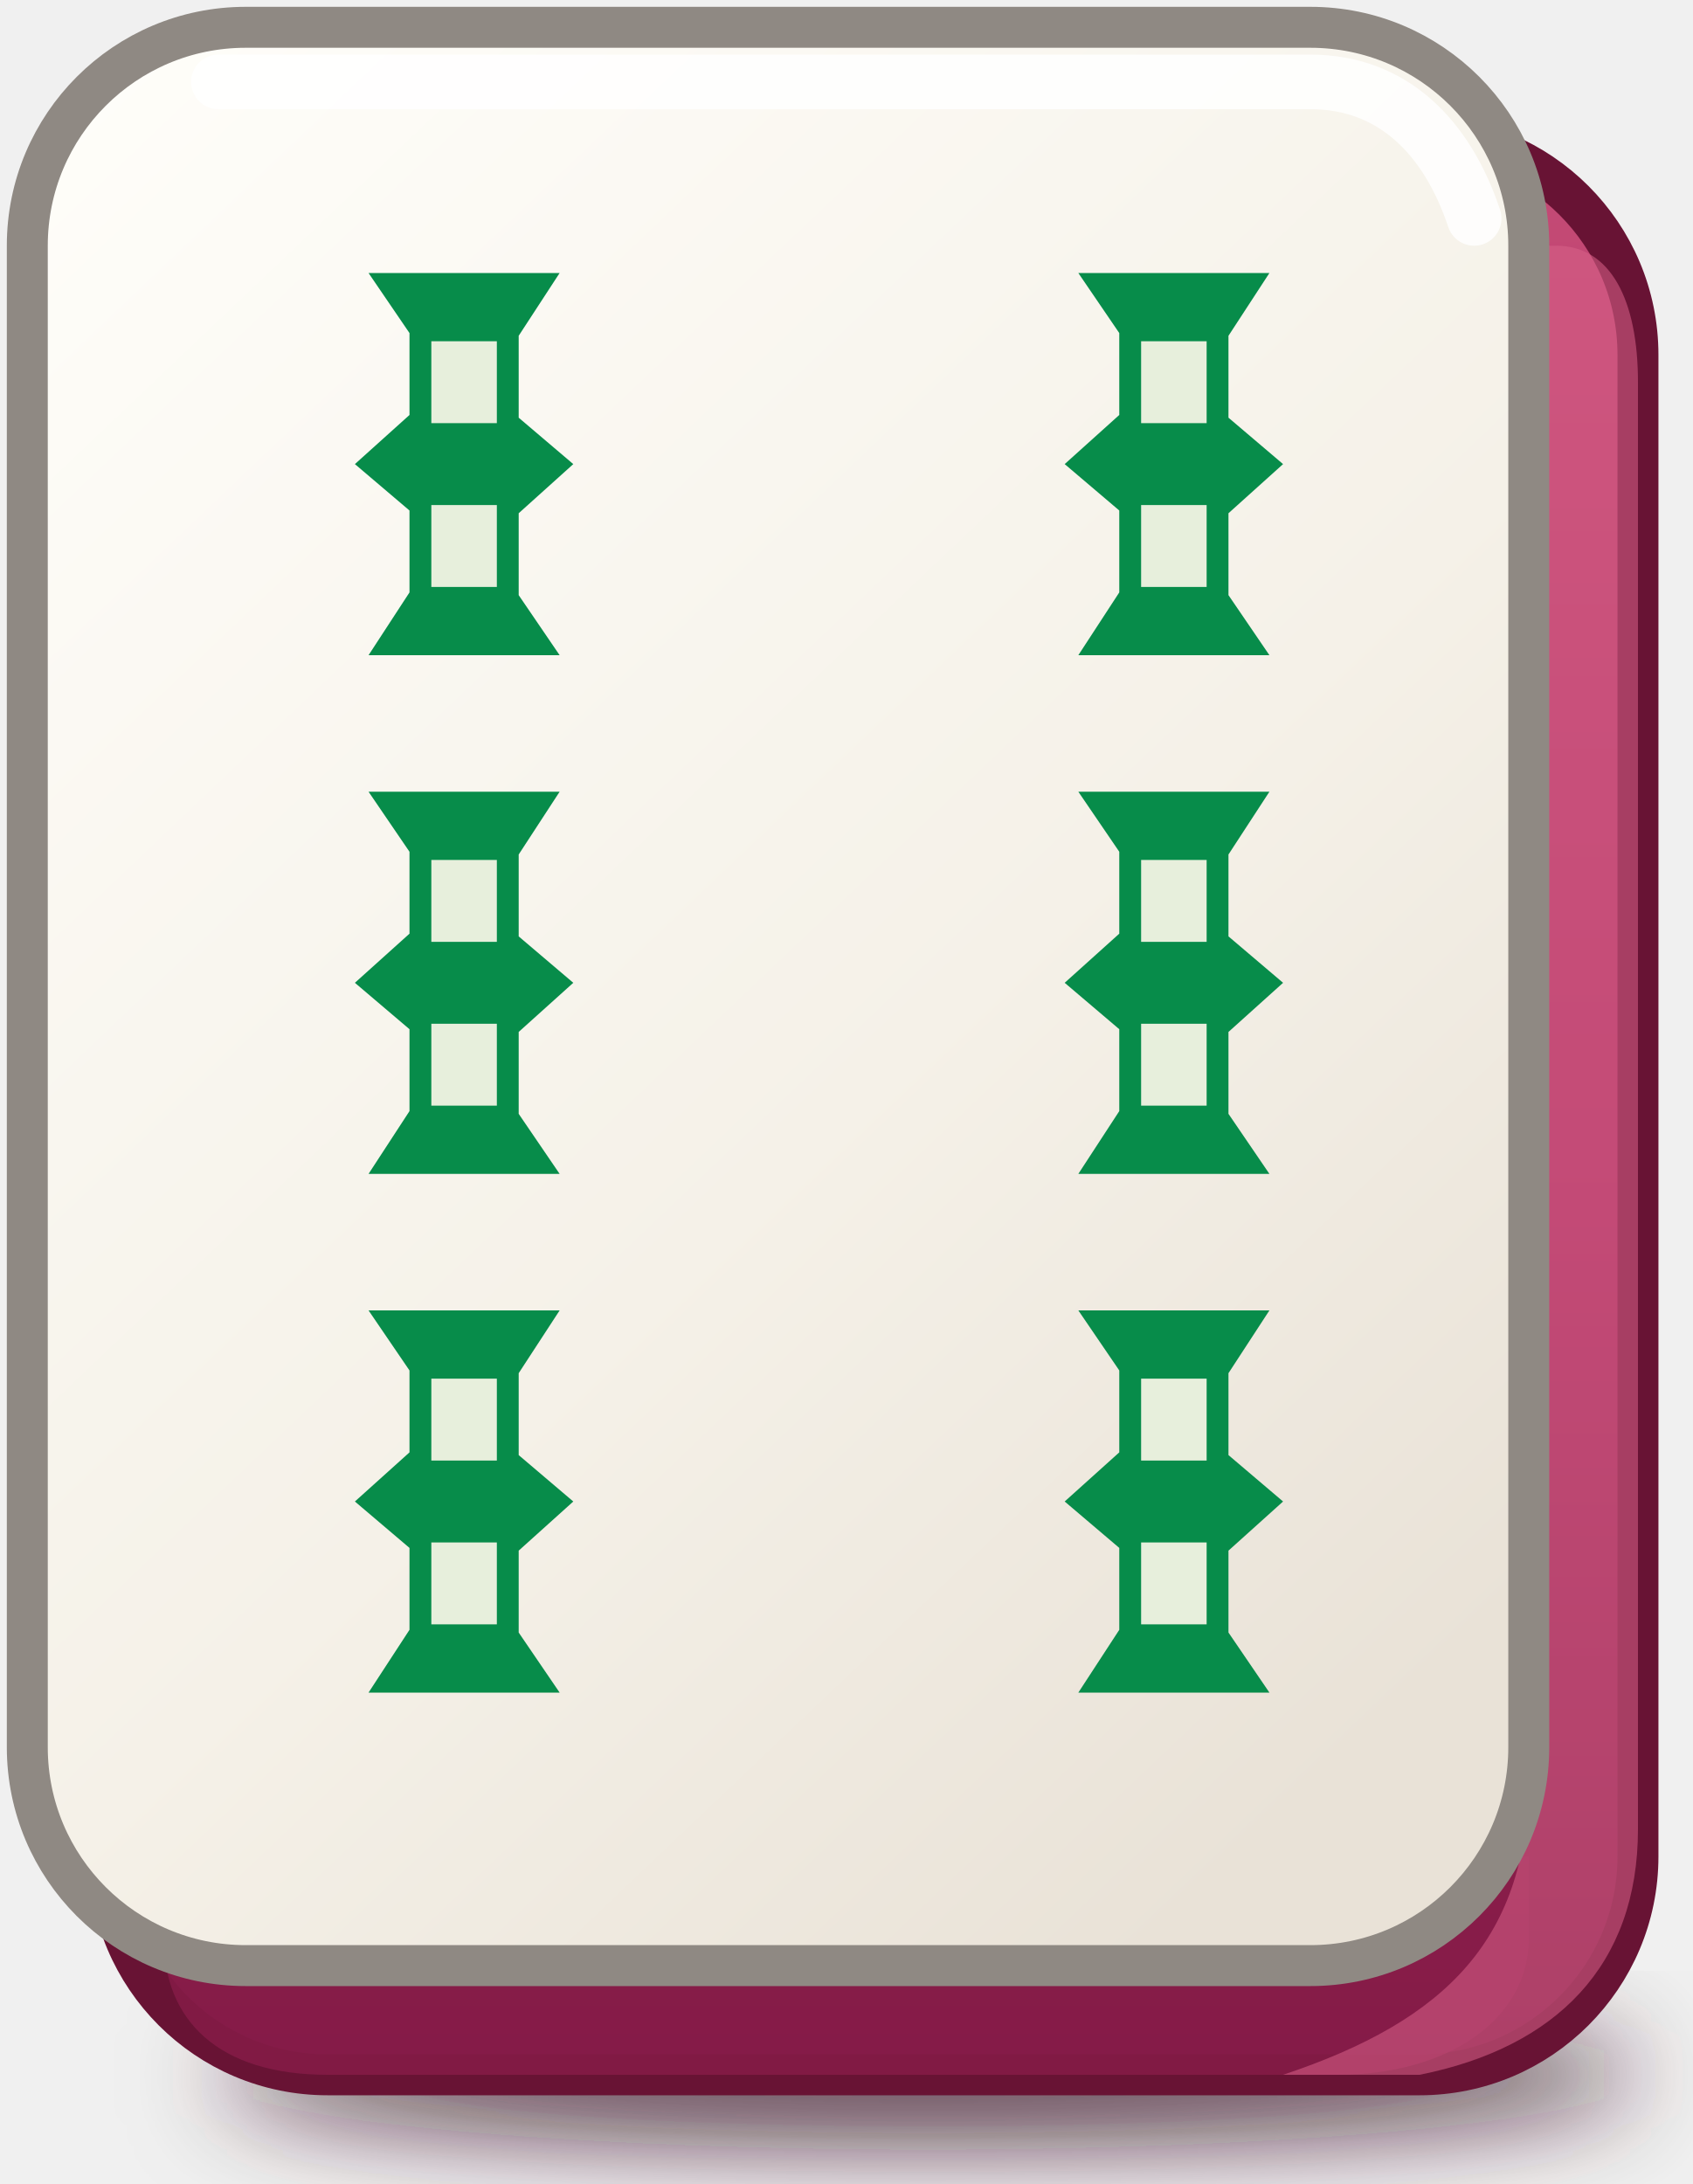
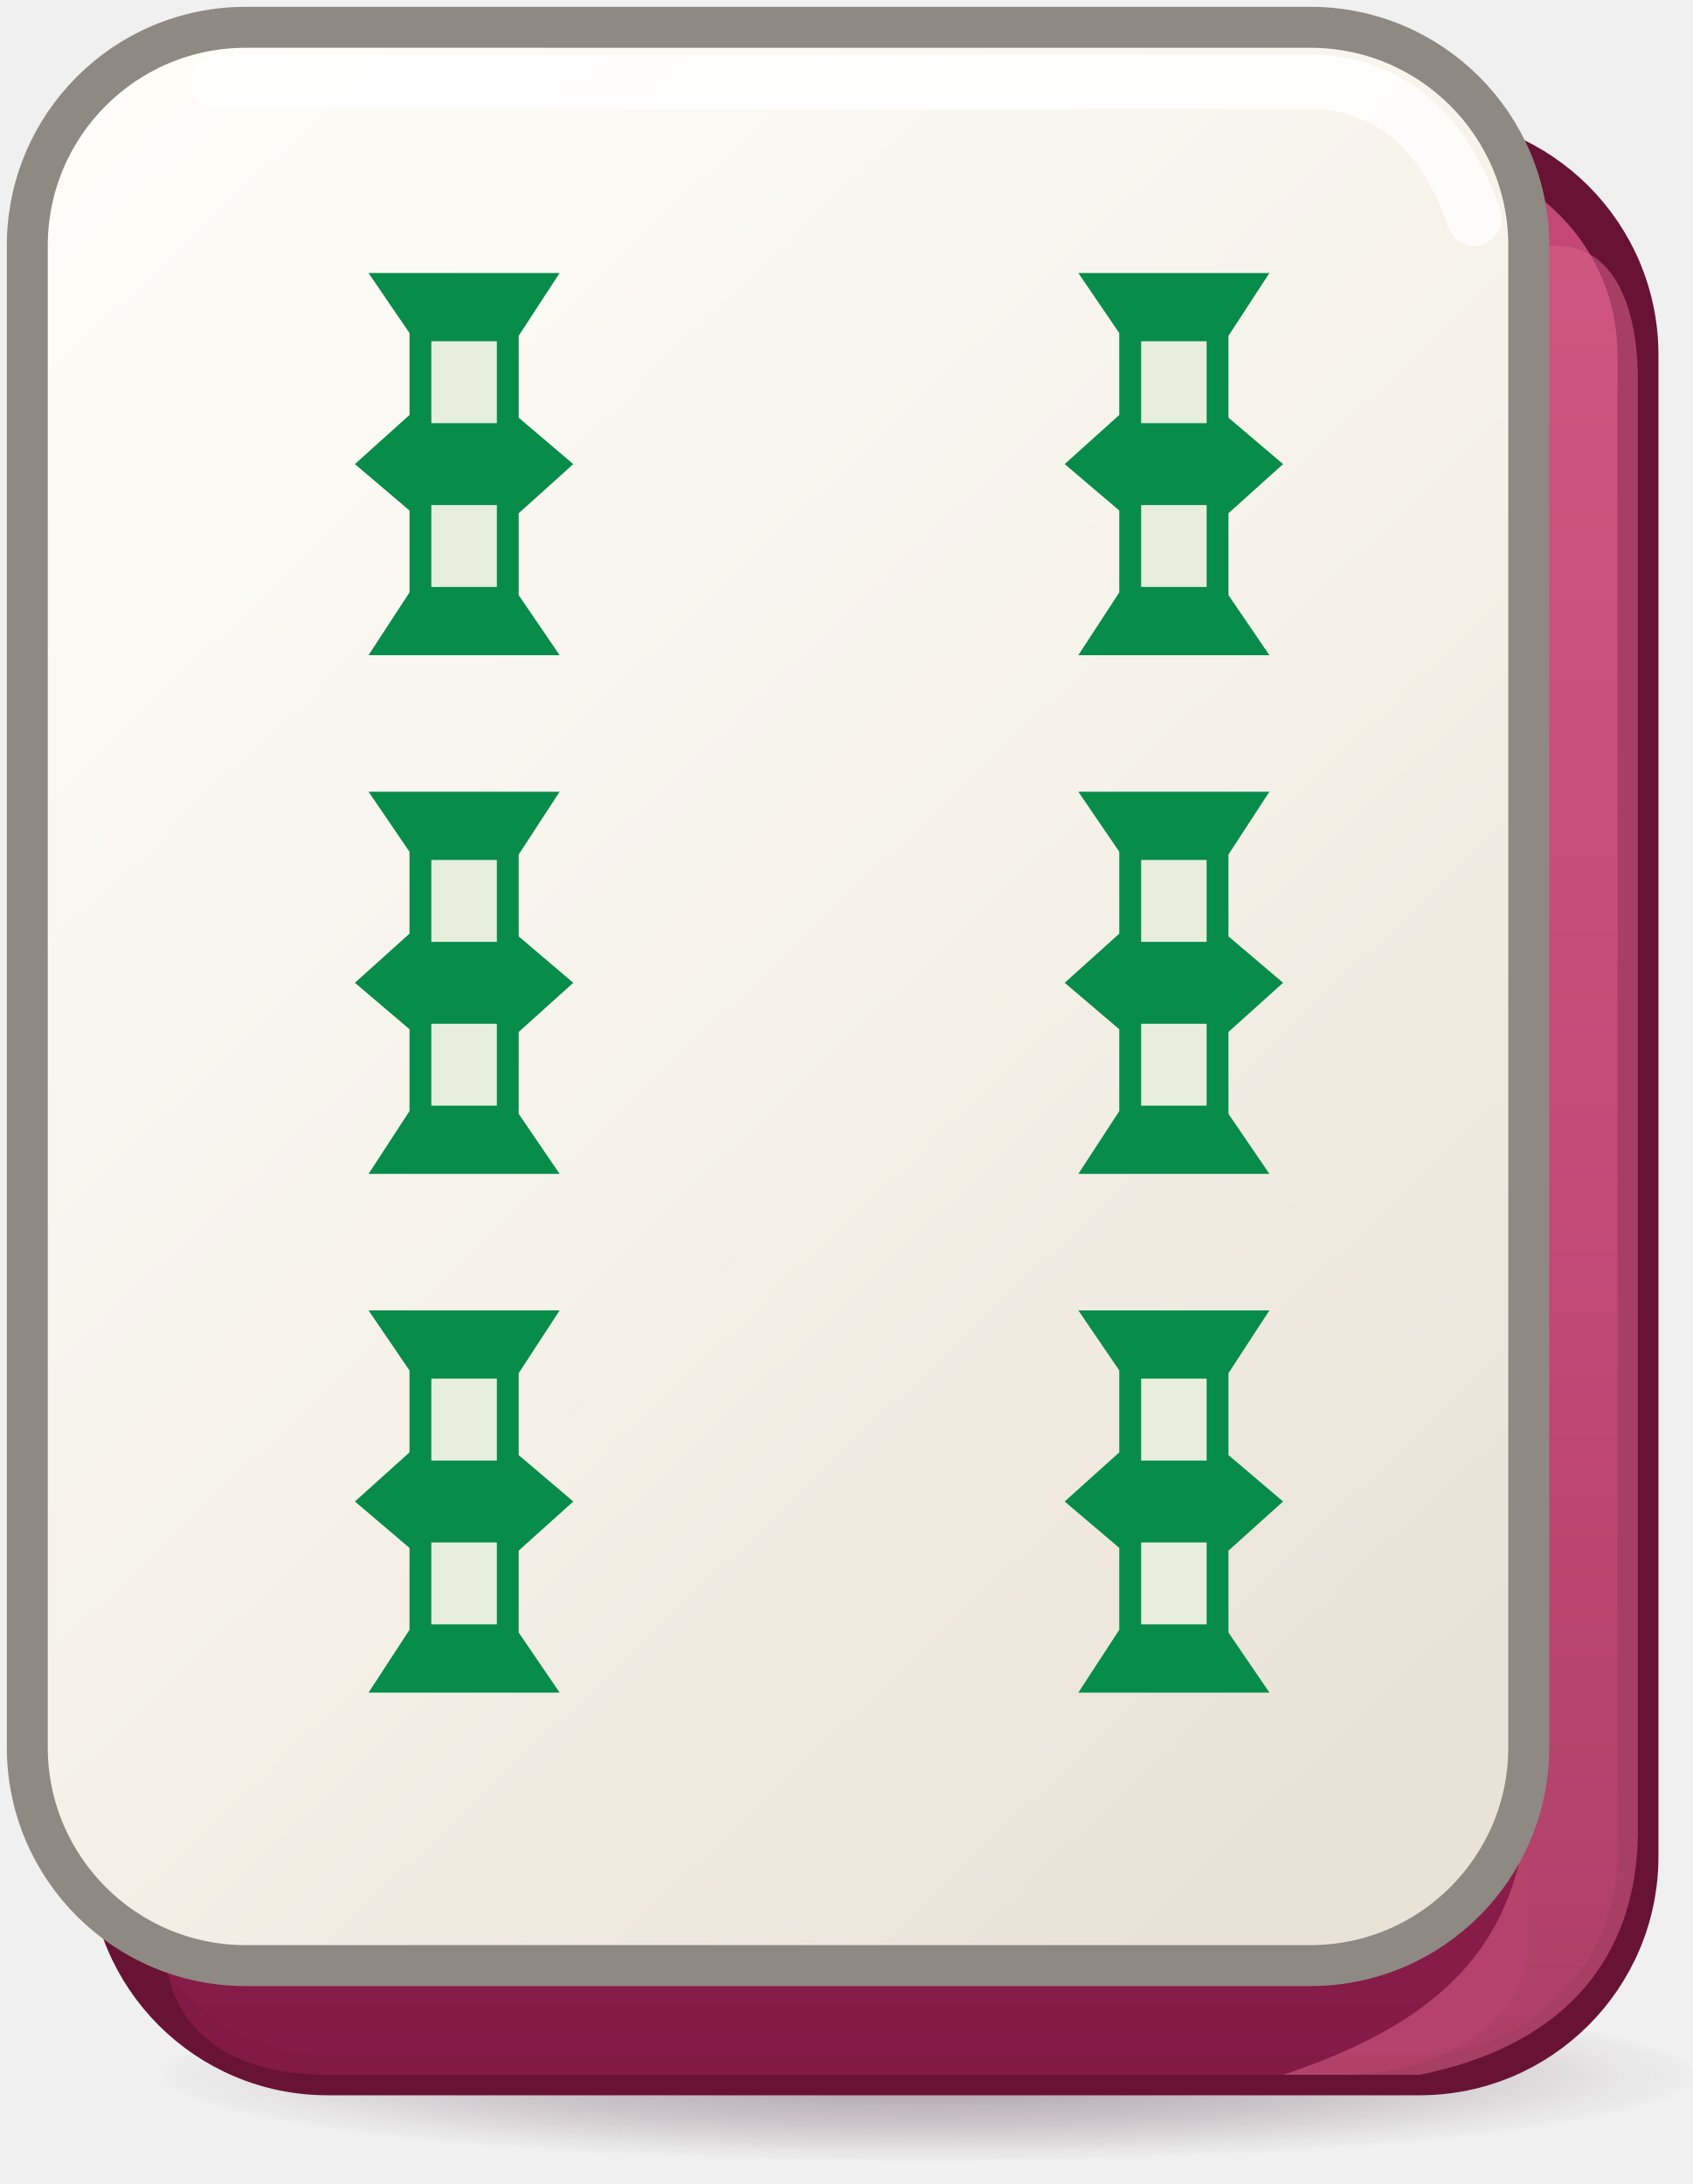
<svg xmlns="http://www.w3.org/2000/svg" width="62" height="80" viewBox="0 0 62 80">
  <defs>
    <linearGradient id="ivory" x1="0" y1="0" x2=".75" y2="1">
      <stop stop-color="#fffefa" />
      <stop offset=".62" stop-color="#f5f1e8" />
      <stop offset="1" stop-color="#e9e2d7" />
    </linearGradient>
    <linearGradient id="pink-side" x1="0" y1="0" x2="0" y2="1">
      <stop stop-color="#c54b76" />
      <stop offset=".55" stop-color="#a92e60" />
      <stop offset="1" stop-color="#77163f" />
    </linearGradient>
-     <filter id="shadow" x="-30%" y="-20%" width="170%" height="160%">
-       <feGaussianBlur stdDeviation="1.8" />
-     </filter>
+     <radialGradient id="shadow">
+       <stop offset="0" stop-color="#361123" stop-opacity=".38" />
+       <stop offset=".6" stop-color="#361123" stop-opacity=".18" />
+       <stop offset="1" stop-color="#361123" stop-opacity="0" />
+     </radialGradient>
  </defs>
-   <ellipse cx="34" cy="76" rx="26" ry="2.7" fill="#361123" opacity=".72" filter="url(#shadow)" />
+   <ellipse cx="34" cy="76" rx="28" ry="3.2" fill="url(#shadow)" />
  <rect x="4" y="5" width="56" height="71" rx="8" fill="url(#pink-side)" stroke="#681334" stroke-width="1.5" />
  <path d="M6 68h50v3c0 3-3 5-7 5H12c-4 0-6-2-6-5Z" fill="#8b1d4b" opacity=".72" />
  <path d="M56 9h1c2 0 3 2 3 5v53c0 5-3 8-8 9h-5c6-2 9-5 9-11Z" fill="#d86088" opacity=".56" />
  <rect x="1" y="1" width="55" height="71" rx="8" fill="url(#ivory)" stroke="#8f8983" stroke-width="1.5" />
  <path d="M8 3h40c3 0 5 2 6 5" fill="none" stroke="#fff" stroke-width="2" stroke-linecap="round" opacity=".85" />
  <g transform="translate(17 17)" fill="#078c4a">
    <path d="M-3.5-7h7L2-4.7v3L4 0 2 1.8v3L3.5 7h-7L-2 4.7v-3L-4 0l2-1.8v-3Z" />
    <path d="M-1.2-4.5h2.4v3h-2.4zm0 6h2.4v3h-2.4z" fill="#fff9ec" opacity=".9" />
  </g>
  <g transform="translate(43 17)" fill="#078c4a">
    <path d="M-3.5-7h7L2-4.7v3L4 0 2 1.8v3L3.5 7h-7L-2 4.7v-3L-4 0l2-1.8v-3Z" />
    <path d="M-1.2-4.5h2.4v3h-2.4zm0 6h2.4v3h-2.4z" fill="#fff9ec" opacity=".9" />
  </g>
  <g transform="translate(17 36)" fill="#078c4a">
    <path d="M-3.5-7h7L2-4.7v3L4 0 2 1.8v3L3.5 7h-7L-2 4.7v-3L-4 0l2-1.8v-3Z" />
    <path d="M-1.2-4.5h2.4v3h-2.4zm0 6h2.4v3h-2.4z" fill="#fff9ec" opacity=".9" />
  </g>
  <g transform="translate(43 36)" fill="#078c4a">
    <path d="M-3.5-7h7L2-4.7v3L4 0 2 1.8v3L3.5 7h-7L-2 4.7v-3L-4 0l2-1.8v-3Z" />
    <path d="M-1.2-4.5h2.4v3h-2.4zm0 6h2.4v3h-2.4z" fill="#fff9ec" opacity=".9" />
  </g>
  <g transform="translate(17 55)" fill="#078c4a">
    <path d="M-3.5-7h7L2-4.7v3L4 0 2 1.8v3L3.5 7h-7L-2 4.7v-3L-4 0l2-1.8v-3Z" />
    <path d="M-1.2-4.5h2.4v3h-2.4zm0 6h2.4v3h-2.4z" fill="#fff9ec" opacity=".9" />
  </g>
  <g transform="translate(43 55)" fill="#078c4a">
    <path d="M-3.5-7h7L2-4.7v3L4 0 2 1.8v3L3.5 7h-7L-2 4.7v-3L-4 0l2-1.8v-3Z" />
    <path d="M-1.2-4.5h2.4v3h-2.4zm0 6h2.4v3h-2.4z" fill="#fff9ec" opacity=".9" />
  </g>
</svg>
